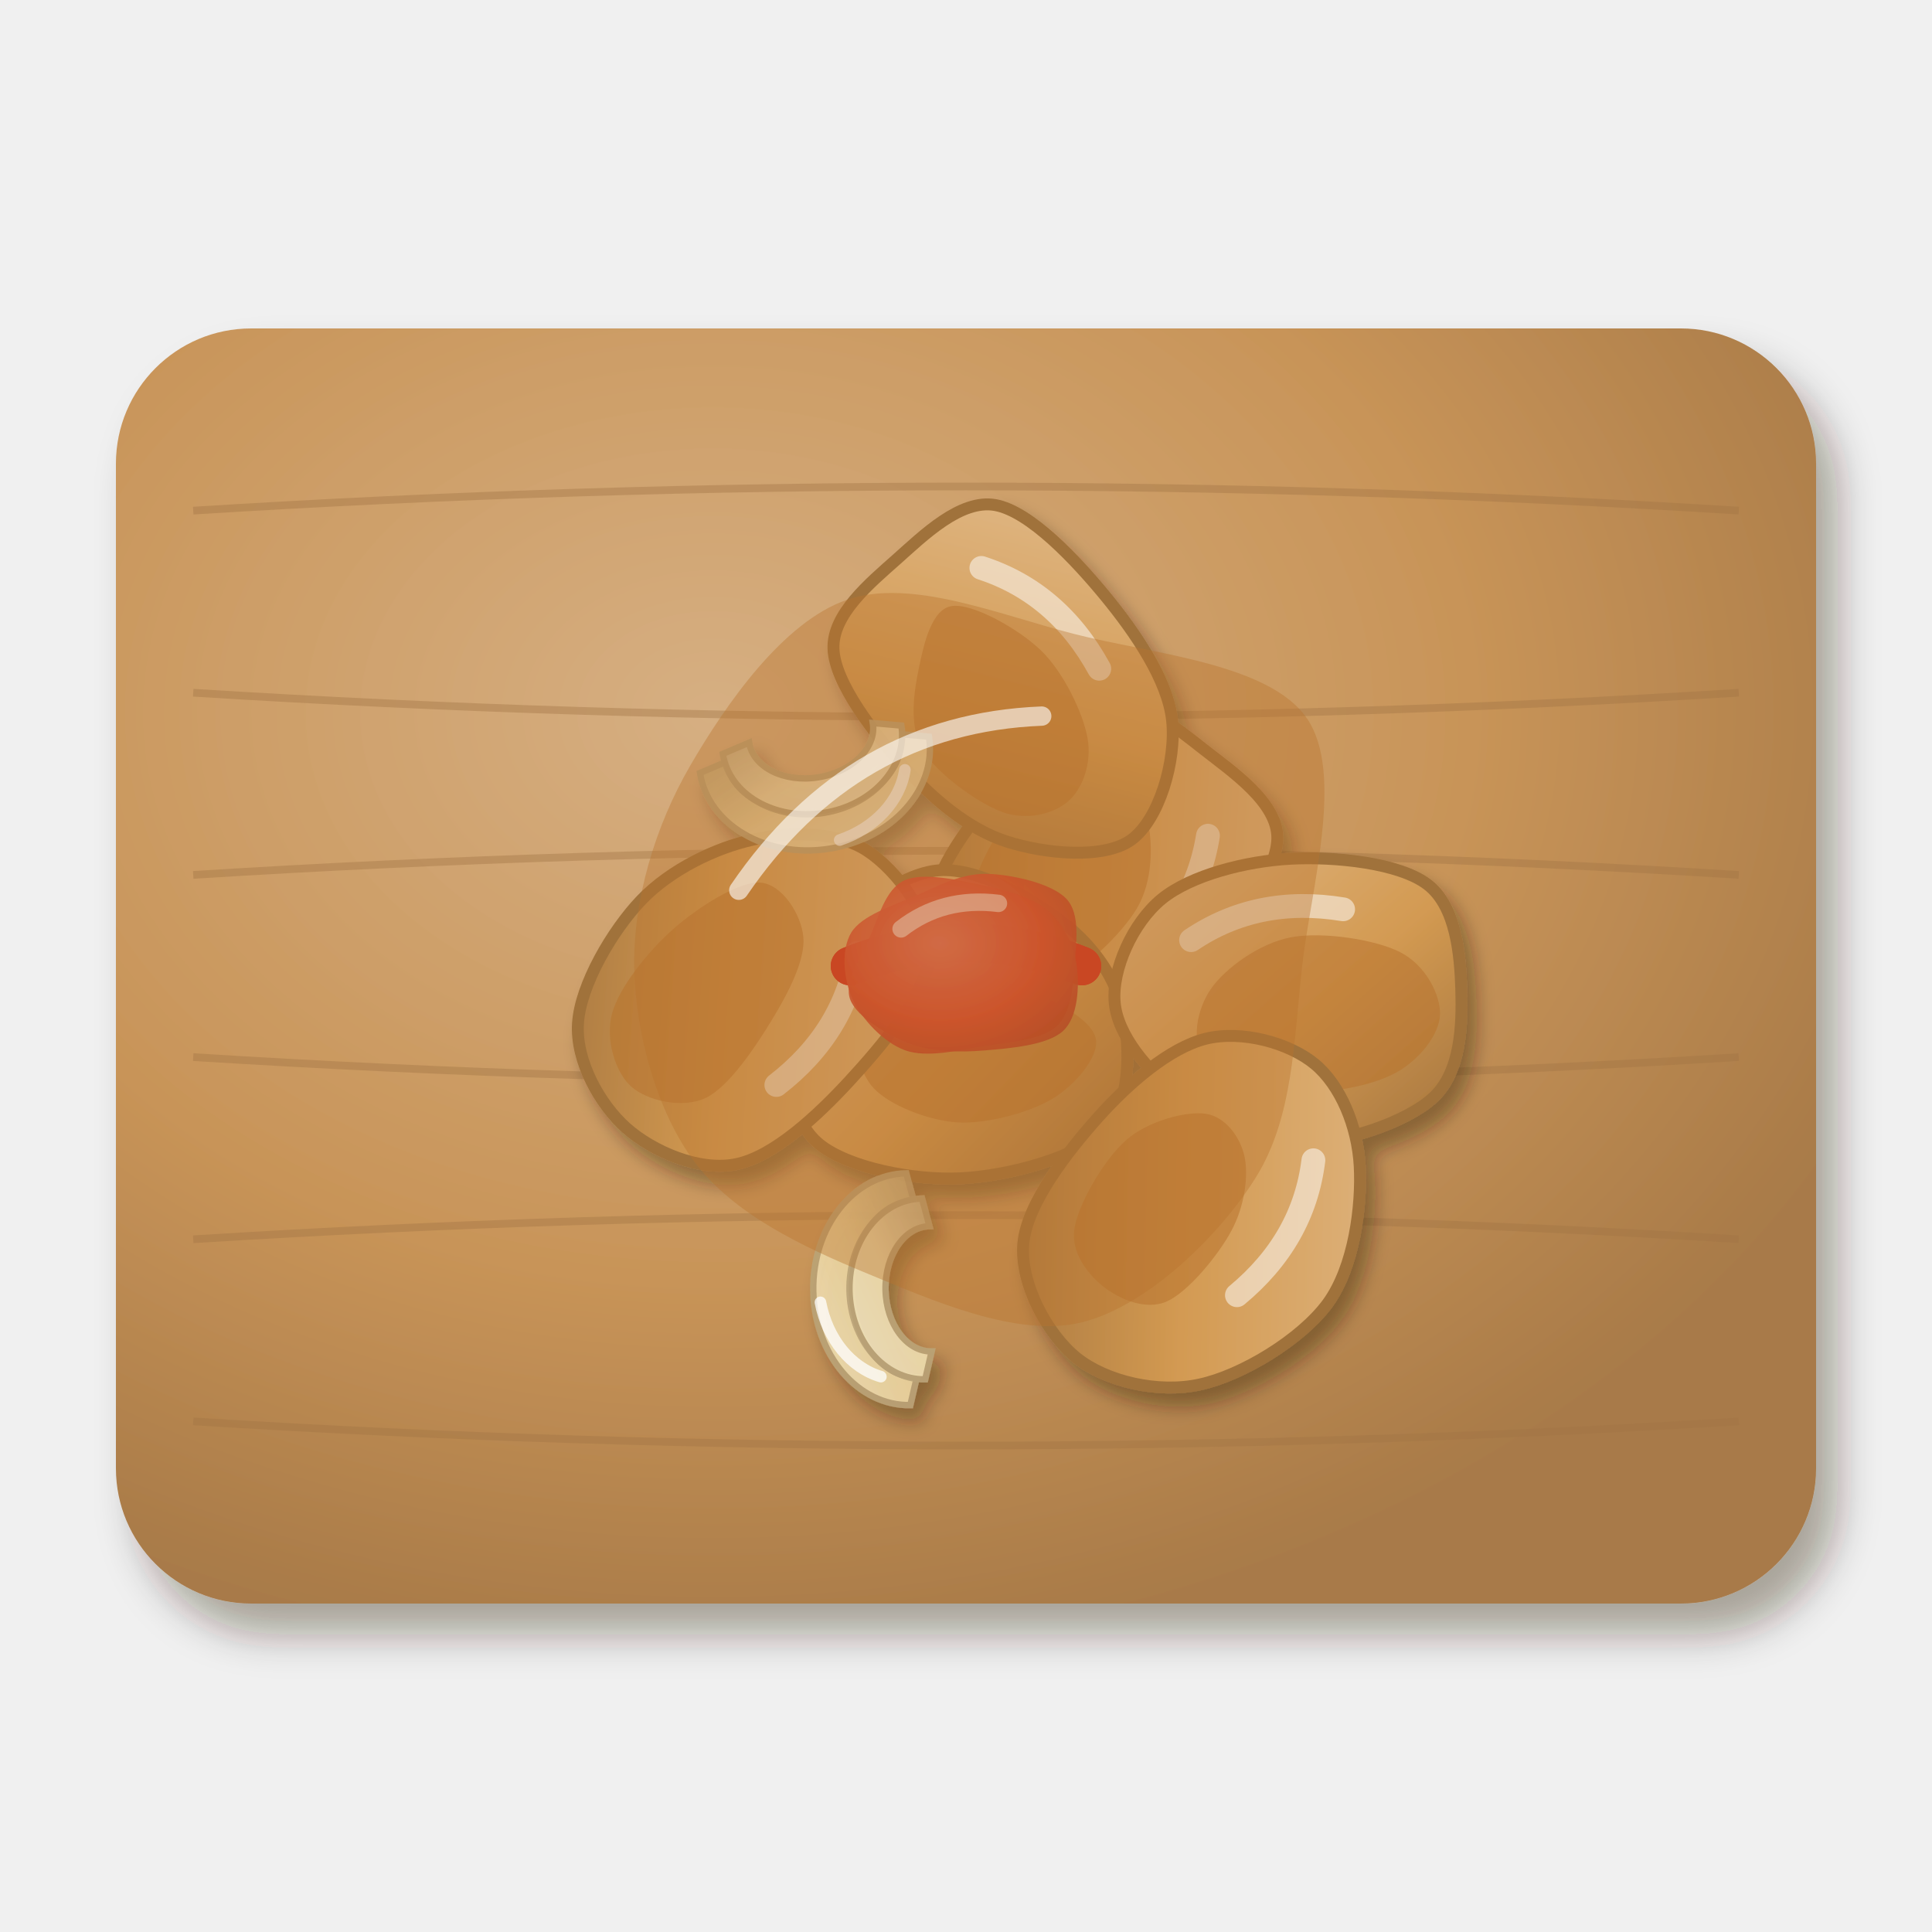
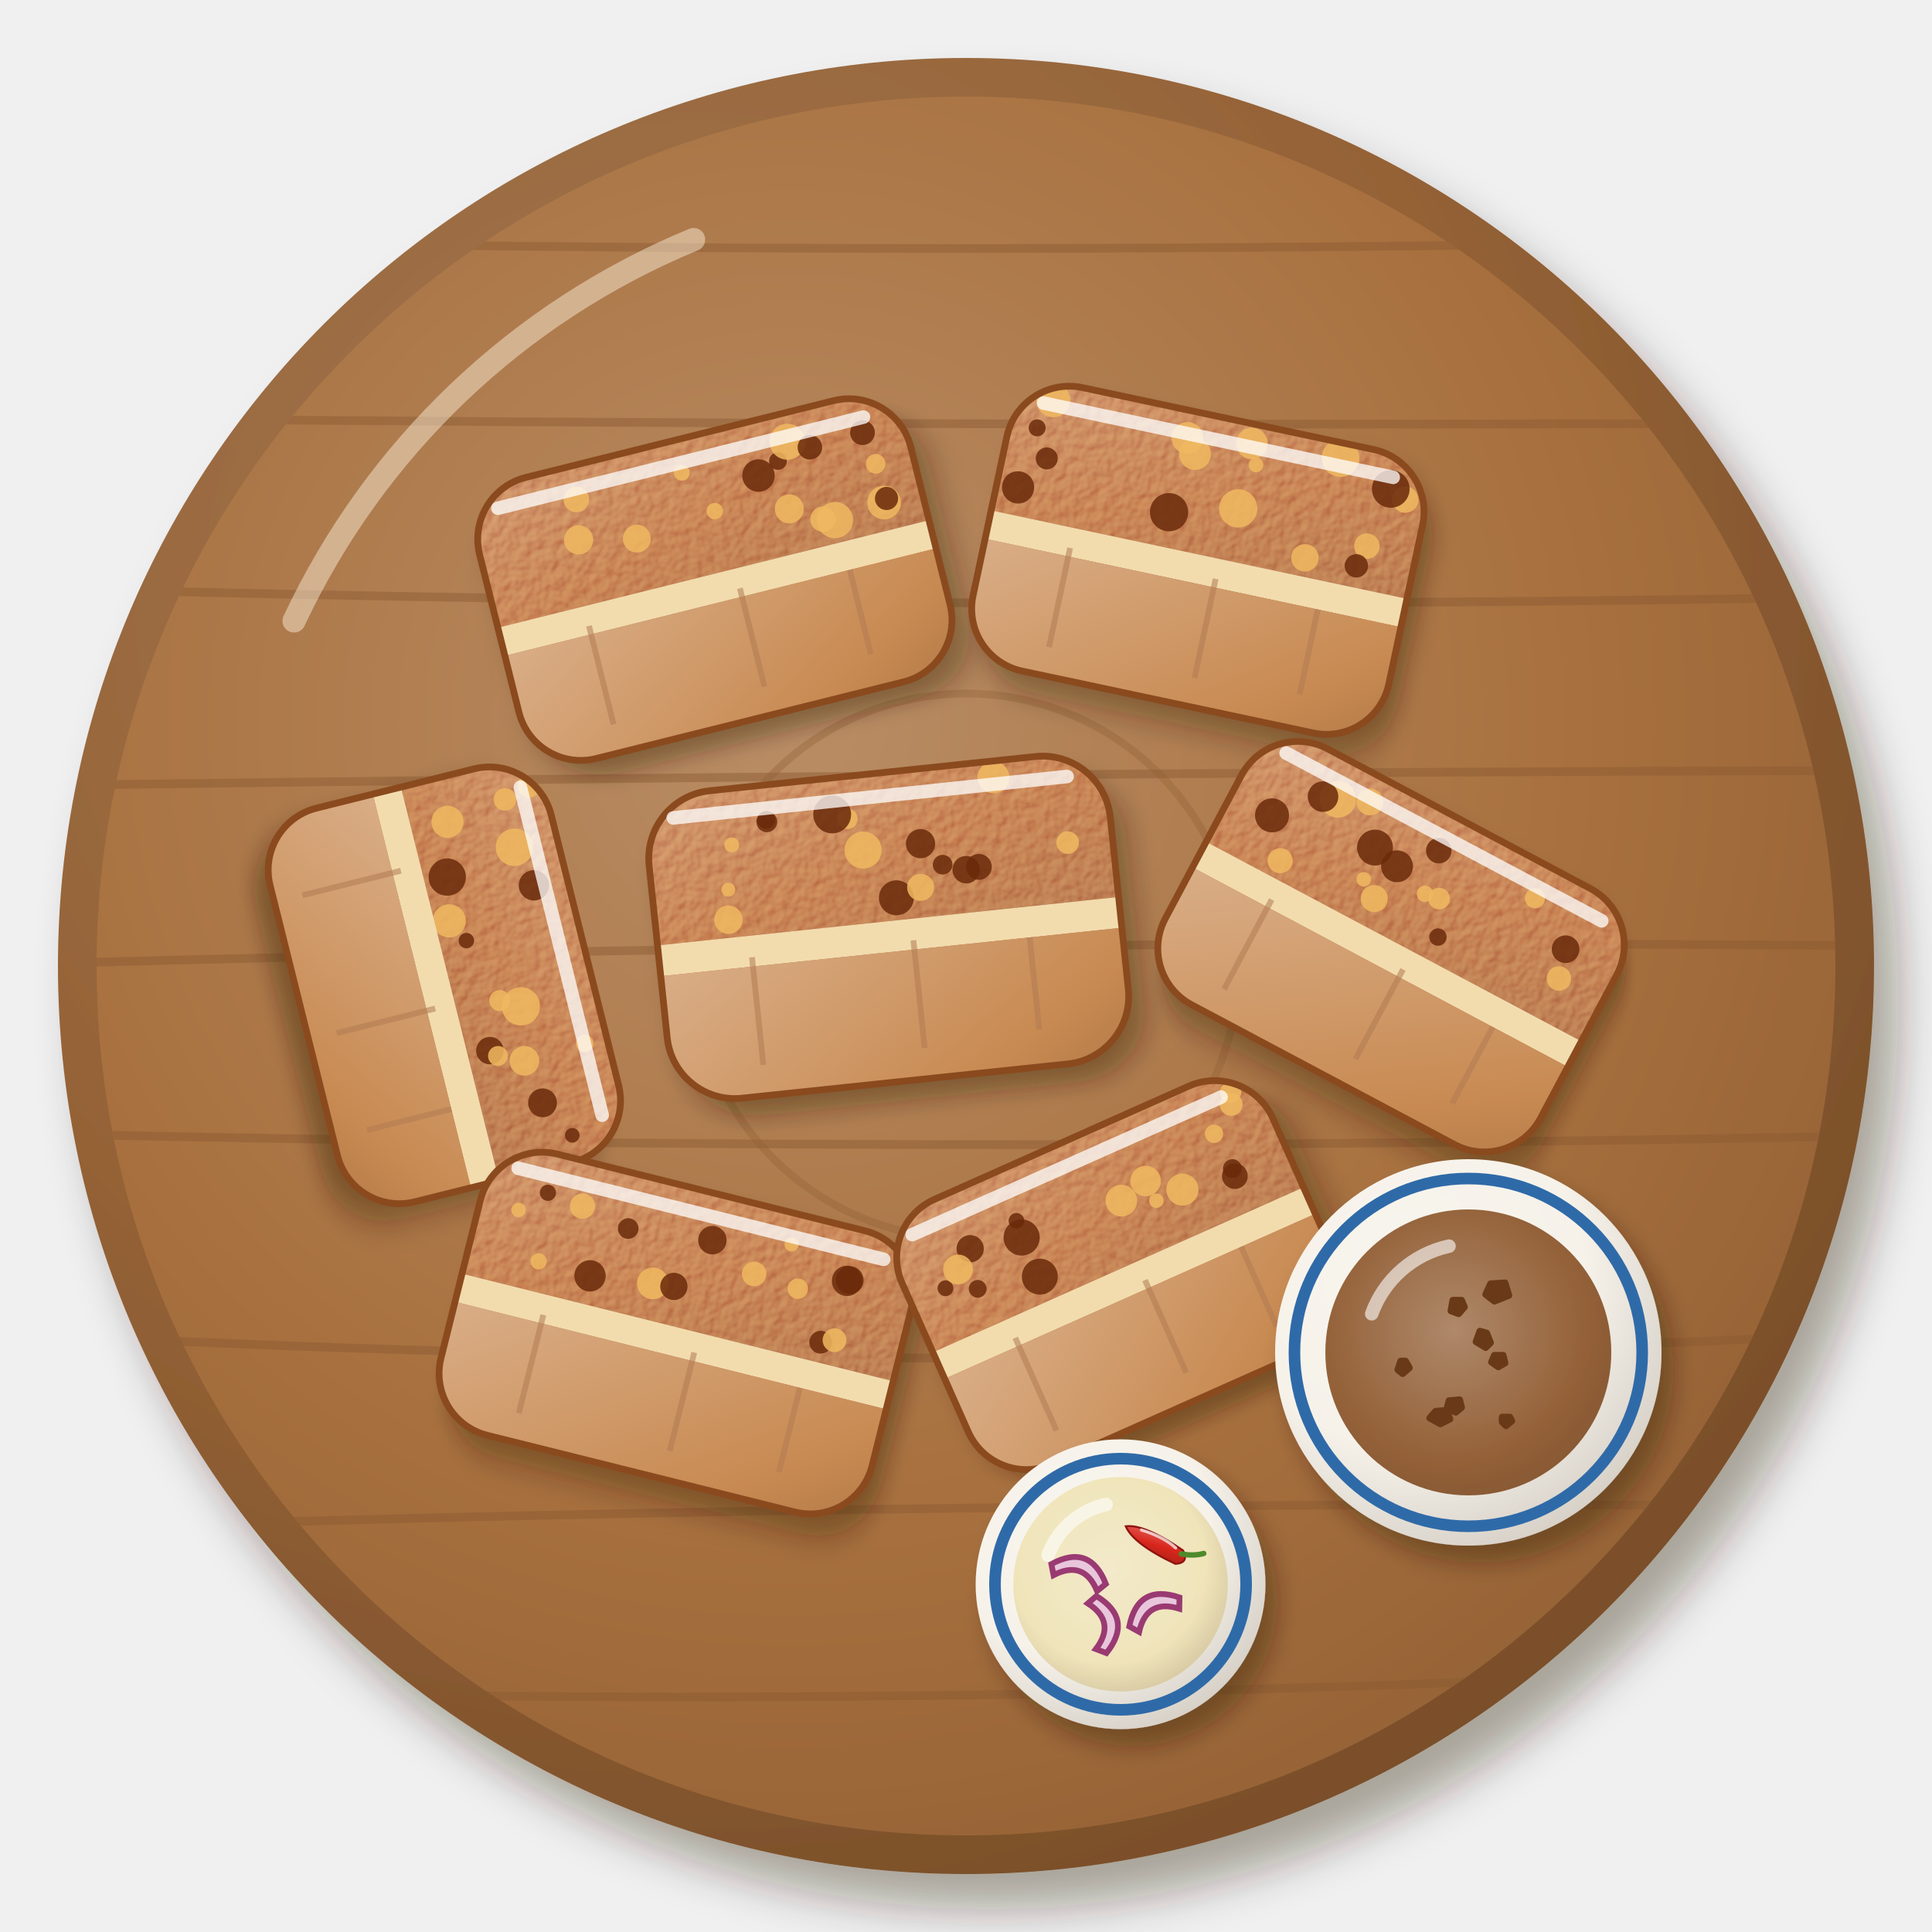
<svg xmlns="http://www.w3.org/2000/svg" viewBox="0 0 200 200" width="400" height="400">
  <defs>
-     <filter id="ph_lechon_kawali-1" x="-30%" y="-30%" width="160%" height="160%">
-       <feDropShadow dx="2.24" dy="3.2" stdDeviation="2.08" flood-color="#2b1607" flood-opacity=".36" />
+     <filter id="ph_lechon_kawali-2" x="-30%" y="-30%" width="160%" height="160%">
+       <feDropShadow dx="2.52" dy="3.6" stdDeviation="2.34" flood-color="#2b1607" flood-opacity=".36" />
    </filter>
-     <radialGradient id="ph_lechon_kawali-2" cx="0.35" cy="0.3" r=".75">
-       <stop offset="0" stop-color="#d6af82" />
-       <stop offset=".6" stop-color="#c89458" />
-       <stop offset="1" stop-color="#a87a48" />
-     </radialGradient>
-     <filter id="ph_lechon_kawali-3" x="-30%" y="-30%" width="160%" height="160%">
-       <feDropShadow dx="0.98" dy="1.4" stdDeviation="0.91" flood-color="#2b1607" flood-opacity=".36" />
+     <radialGradient id="ph_lechon_kawali-3" cx="0.35" cy="0.3" r=".75">
+       <stop offset="0" stop-color="#a57a54" />
+       <stop offset=".6" stop-color="#956236" />
+       <stop offset="1" stop-color="#7a4f2a" />
+     </radialGradient>
+     <radialGradient id="ph_lechon_kawali-4" cx="0.4" cy="0.36" r=".75">
+       <stop offset="0" stop-color="#b98d65" />
+       <stop offset=".6" stop-color="#a8703e" />
+       <stop offset="1" stop-color="#915f34" />
+     </radialGradient>
+     <filter id="ph_lechon_kawali-6" x="-30%" y="-30%" width="160%" height="160%">
+       <feDropShadow dx="1.4" dy="2" stdDeviation="1.3" flood-color="#2b1607" flood-opacity=".36" />
    </filter>
-     <linearGradient id="ph_lechon_kawali-4" x1="0" y1="0" x2="1" y2="1">
-       <stop offset="0" stop-color="#e0b886" />
-       <stop offset=".55" stop-color="#d39a52" />
-       <stop offset="1" stop-color="#a4743d" />
+     <linearGradient id="ph_lechon_kawali-7" x1="0" y1="0" x2="1" y2="1">
+       <stop offset="0" stop-color="#d29a76" />
+       <stop offset=".55" stop-color="#b4561a" />
+       <stop offset="1" stop-color="#843f13" />
    </linearGradient>
-     <linearGradient id="ph_lechon_kawali-5" x1="0" y1="0" x2="1" y2="1">
-       <stop offset="0" stop-color="#f0e0ba" />
-       <stop offset=".55" stop-color="#ead39c" />
-       <stop offset="1" stop-color="#c4ad7e" />
+     <filter id="ph_lechon_kawali-8" x="-10%" y="-10%" width="120%" height="120%">
+       <feTurbulence type="fractalNoise" baseFrequency="0.9" numOctaves="2" seed="7" result="n" />
+       <feDiffuseLighting in="n" surfaceScale="2.2" lighting-color="#fff" result="l">
+         <feDistantLight azimuth="225" elevation="48" />
+       </feDiffuseLighting>
+       <feComposite in="l" in2="SourceAlpha" operator="in" result="m" />
+       <feBlend in="m" in2="SourceGraphic" mode="soft-light" result="b" />
+       <feComposite in="b" in2="SourceAlpha" operator="in" />
+     </filter>
+     <linearGradient id="ph_lechon_kawali-9" x1="0" y1="0" x2="1" y2="1">
+       <stop offset="0" stop-color="#d9ad86" />
+       <stop offset=".55" stop-color="#c88a52" />
+       <stop offset="1" stop-color="#916137" />
    </linearGradient>
-     <linearGradient id="ph_lechon_kawali-6" x1="0" y1="0" x2="1" y2="1">
-       <stop offset="0" stop-color="#f2e5c4" />
-       <stop offset=".55" stop-color="#eddaab" />
-       <stop offset="1" stop-color="#c6b28a" />
+     <filter id="ph_lechon_kawali-16" x="-30%" y="-30%" width="160%" height="160%">
+       <feDropShadow dx="1.26" dy="1.8" stdDeviation="1.17" flood-color="#2b1607" flood-opacity=".36" />
+     </filter>
+     <radialGradient id="ph_lechon_kawali-17" cx="0.35" cy="0.3" r=".75">
+       <stop offset="0" stop-color="#f8f5ee" />
+       <stop offset=".6" stop-color="#f6f2ea" />
+       <stop offset="1" stop-color="#d7d1c8" />
+     </radialGradient>
+     <radialGradient id="ph_lechon_kawali-18" cx="0.45" cy="0.42" r=".75">
+       <stop offset="0" stop-color="#a77d5c" />
+       <stop offset=".6" stop-color="#8a5226" />
+       <stop offset="1" stop-color="#72431e" />
+     </radialGradient>
+     <radialGradient id="ph_lechon_kawali-19" cx="0.45" cy="0.42" r=".75">
+       <stop offset="0" stop-color="#f3e9c7" />
+       <stop offset=".6" stop-color="#efe2b4" />
+       <stop offset="1" stop-color="#beaf89" />
+     </radialGradient>
+     <linearGradient id="ph_lechon_kawali-20" x1="0" y1="0" x2="1" y2="1">
+       <stop offset="0" stop-color="#e46760" />
+       <stop offset=".55" stop-color="#d8261c" />
+       <stop offset="1" stop-color="#ad2217" />
    </linearGradient>
-     <radialGradient id="ph_lechon_kawali-7" cx="0.4" cy="0.38" r=".75">
-       <stop offset="0" stop-color="#e06655" />
-       <stop offset=".6" stop-color="#d8402a" />
-       <stop offset="1" stop-color="#b23622" />
-     </radialGradient>
  </defs>
-   <g filter="url(#ph_lechon_kawali-1)">
-     <rect x="12" y="34" width="176" height="132" rx="14" fill="url(#ph_lechon_kawali-2)" />
-   </g>
-   <path d="M20,52.86 Q100,47.86 180,52.86" stroke="#a17444" stroke-width=".8" fill="none" opacity=".4" />
-   <path d="M20,71.71 Q100,76.71 180,71.71" stroke="#a17444" stroke-width=".8" fill="none" opacity=".4" />
-   <path d="M20,90.57 Q100,85.57 180,90.57" stroke="#a17444" stroke-width=".8" fill="none" opacity=".4" />
-   <path d="M20,109.43 Q100,114.43 180,109.43" stroke="#a17444" stroke-width=".8" fill="none" opacity=".4" />
-   <path d="M20,128.29 Q100,123.29 180,128.29" stroke="#a17444" stroke-width=".8" fill="none" opacity=".4" />
-   <path d="M20,147.14 Q100,152.14 180,147.14" stroke="#a17444" stroke-width=".8" fill="none" opacity=".4" />
-   <g filter="url(#ph_lechon_kawali-3)">
-     <g transform="translate(113.47 90.44) rotate(131) scale(1.76)">
-       <path d="M10.23,0C10.28,1.98 9.44,4.79 7.73,6.05C6.03,7.31 2.6,7.55 0,7.57C-2.6,7.59 -6.28,7.44 -7.9,6.18C-9.51,4.92 -9.56,2.15 -9.67,0C-9.78,-2.15 -10.16,-5.34 -8.55,-6.69C-6.94,-8.05 -2.67,-8.27 0,-8.13C2.67,-7.99 5.78,-7.21 7.48,-5.86C9.19,-4.5 10.19,-1.98 10.23,0Z" fill="url(#ph_lechon_kawali-4)" stroke="#a0723b" stroke-width=".7" />
-       <path d="M7.44,1.4C7.35,2.58 7.01,3.96 5.76,4.72C4.51,5.48 1.82,6.18 -0.04,5.98C-1.91,5.79 -4.72,4.61 -5.42,3.55C-6.12,2.49 -5.14,0.73 -4.24,-0.39C-3.34,-1.51 -1.8,-2.82 -0.03,-3.15C1.73,-3.48 5.09,-3.14 6.34,-2.38C7.58,-1.62 7.54,0.22 7.44,1.4Z" fill="#b8732e" opacity=".55" />
-       <path d="M-6,-3.5 Q-2,-6 3,-5" stroke="#fff" stroke-width="1.4" fill="none" stroke-linecap="round" opacity="0.5" />
-     </g>
-     <g transform="translate(98.34 106.21) rotate(356) scale(1.76)">
-       <path d="M10.22,0C10.47,2.05 10.33,5.25 8.63,6.75C6.92,8.25 2.8,9.04 0,8.98C-2.8,8.92 -6.56,7.89 -8.16,6.39C-9.76,4.89 -9.8,1.98 -9.6,0C-9.41,-1.98 -8.59,-3.94 -6.99,-5.47C-5.39,-7 -2.35,-9.16 0,-9.18C2.35,-9.19 5.4,-7.09 7.11,-5.56C8.81,-4.03 9.97,-2.05 10.22,0Z" fill="url(#ph_lechon_kawali-4)" stroke="#a0723b" stroke-width=".7" />
-       <path d="M8.51,1.4C8.59,2.44 7.13,3.97 5.72,4.69C4.31,5.4 1.8,5.91 0.06,5.69C-1.68,5.46 -3.88,4.39 -4.73,3.34C-5.58,2.29 -5.8,0.44 -5.01,-0.63C-4.22,-1.69 -1.71,-2.89 0.01,-3.04C1.72,-3.19 3.85,-2.27 5.27,-1.53C6.69,-0.79 8.44,0.36 8.51,1.4Z" fill="#b8732e" opacity=".55" />
-       <path d="M-6,-3.5 Q-2,-6 3,-5" stroke="#fff" stroke-width="1.4" fill="none" stroke-linecap="round" opacity="0.5" />
-     </g>
-     <g transform="translate(134.07 103.11) rotate(358) scale(1.76)">
-       <path d="M9.78,0C9.77,2.08 9.58,4.78 7.95,6.22C6.32,7.66 2.5,8.77 0,8.65C-2.5,8.53 -5.3,6.97 -7.07,5.53C-8.84,4.09 -10.53,1.92 -10.62,0C-10.72,-1.92 -9.41,-4.63 -7.64,-5.98C-5.87,-7.32 -2.61,-8.03 0,-8.08C2.61,-8.13 6.39,-7.62 8.02,-6.28C9.65,-4.93 9.79,-2.08 9.78,0Z" fill="url(#ph_lechon_kawali-4)" stroke="#a0723b" stroke-width=".7" />
-       <path d="M8.48,1.4C8.39,2.58 7.16,4.02 5.76,4.72C4.36,5.42 1.95,5.8 0.09,5.61C-1.77,5.41 -4.58,4.59 -5.42,3.55C-6.25,2.52 -5.81,0.57 -4.93,-0.6C-4.05,-1.77 -2.01,-3.17 -0.14,-3.46C1.73,-3.75 4.86,-3.16 6.29,-2.35C7.73,-1.54 8.56,0.22 8.48,1.4Z" fill="#b8732e" opacity=".55" />
-       <path d="M-6,-3.5 Q-2,-6 3,-5" stroke="#fff" stroke-width="1.4" fill="none" stroke-linecap="round" opacity="0.5" />
-     </g>
-     <g transform="translate(77.19 102.56) rotate(131) scale(1.76)">
-       <path d="M10.7,0C10.68,2.08 9.69,4.84 7.91,6.19C6.13,7.55 2.49,8.25 0,8.13C-2.49,8.01 -5.2,6.84 -7.01,5.49C-8.83,4.14 -10.63,2.05 -10.9,0C-11.18,-2.05 -10.48,-5.43 -8.67,-6.78C-6.85,-8.13 -2.78,-8.17 0,-8.09C2.78,-8.01 6.26,-7.64 8.04,-6.29C9.82,-4.95 10.72,-2.08 10.7,0Z" fill="url(#ph_lechon_kawali-4)" stroke="#a0723b" stroke-width=".7" />
-       <path d="M8.67,1.4C8.65,2.63 7.6,4.35 6.17,5.05C4.74,5.75 2.02,5.85 0.09,5.6C-1.83,5.35 -4.57,4.55 -5.36,3.53C-6.14,2.51 -5.54,0.47 -4.6,-0.5C-3.66,-1.47 -1.54,-1.98 0.28,-2.29C2.09,-2.6 4.91,-2.97 6.31,-2.36C7.71,-1.74 8.7,0.17 8.67,1.4Z" fill="#b8732e" opacity=".55" />
-       <path d="M-6,-3.5 Q-2,-6 3,-5" stroke="#fff" stroke-width="1.4" fill="none" stroke-linecap="round" opacity="0.5" />
-     </g>
-     <g transform="translate(103.66 70.84) rotate(50) scale(1.76)">
-       <path d="M11.92,0C11.79,2 9.28,4.45 7.29,5.7C5.3,6.96 2.54,7.43 0,7.51C-2.54,7.6 -6.35,7.47 -7.95,6.22C-9.55,4.97 -9.53,2.12 -9.59,0C-9.65,-2.12 -9.9,-5.16 -8.31,-6.5C-6.71,-7.84 -2.73,-8.05 0,-8.02C2.73,-7.99 6.1,-7.66 8.08,-6.33C10.07,-4.99 12.05,-2 11.92,0Z" fill="url(#ph_lechon_kawali-4)" stroke="#a0723b" stroke-width=".7" />
-       <path d="M7.8,1.4C7.83,2.5 7.13,4 5.82,4.77C4.51,5.54 1.56,6.3 -0.06,6.02C-1.67,5.73 -2.98,4.2 -3.87,3.08C-4.76,1.95 -6.04,0.28 -5.39,-0.74C-4.75,-1.77 -1.85,-2.88 0,-3.07C1.84,-3.25 4.38,-2.6 5.68,-1.85C6.98,-1.11 7.78,0.3 7.8,1.4Z" fill="#b8732e" opacity=".55" />
-       <path d="M-6,-3.5 Q-2,-6 3,-5" stroke="#fff" stroke-width="1.4" fill="none" stroke-linecap="round" opacity="0.5" />
-     </g>
-     <g transform="translate(124.53 124.44) rotate(129) scale(1.76)">
-       <path d="M11.8,0C11.81,2.22 10.5,5.36 8.54,6.68C6.57,8 2.68,8.06 0,7.93C-2.68,7.8 -5.82,7.24 -7.57,5.92C-9.31,4.6 -10.47,1.96 -10.45,0C-10.43,-1.96 -9.19,-4.26 -7.45,-5.83C-5.71,-7.4 -2.65,-9.31 0,-9.45C2.65,-9.58 6.49,-8.19 8.45,-6.61C10.42,-5.04 11.78,-2.22 11.8,0Z" fill="url(#ph_lechon_kawali-4)" stroke="#a0723b" stroke-width=".7" />
-       <path d="M7.55,1.4C7.56,2.55 7.23,4.16 5.98,4.89C4.72,5.63 1.7,6.1 0.02,5.81C-1.67,5.52 -3.52,4.16 -4.13,3.16C-4.74,2.15 -4.36,0.72 -3.63,-0.2C-2.9,-1.12 -1.34,-2.06 0.25,-2.36C1.84,-2.67 4.67,-2.65 5.89,-2.02C7.1,-1.39 7.53,0.25 7.55,1.4Z" fill="#b8732e" opacity=".55" />
-       <path d="M-6,-3.5 Q-2,-6 3,-5" stroke="#fff" stroke-width="1.4" fill="none" stroke-linecap="round" opacity="0.5" />
-     </g>
-     <g transform="translate(84.69 80.51) rotate(171) scale(1.2)">
-       <path d="M-10,2 A10,8.2 0 0 1 10,2 L7.6,2.6 A7.6,5.472 0 0 0 -7.6,2.6Z" fill="url(#ph_lechon_kawali-5)" stroke="#baa377" stroke-width=".55" opacity=".9" />
-       <path d="M-7.8,3.32 A7.8,6.396 0 0 1 7.8,3.32 L5.4,3.92 A5.4,3.888 0 0 0 -5.4,3.92Z" fill="url(#ph_lechon_kawali-6)" stroke="#baa377" stroke-width=".55" opacity=".9" />
-       <path d="M-7.5,-.5 A8.5,7 0 0 1 -1,-5.6" stroke="#fff" stroke-width="1" fill="none" stroke-linecap="round" opacity=".75" />
-     </g>
-     <g transform="translate(91.63 133.5) rotate(269) scale(1.2)">
-       <path d="M-10,2 A10,8.2 0 0 1 10,2 L7.6,2.6 A7.6,5.472 0 0 0 -7.6,2.6Z" fill="url(#ph_lechon_kawali-5)" stroke="#baa377" stroke-width=".55" opacity=".9" />
-       <path d="M-7.8,3.32 A7.8,6.396 0 0 1 7.8,3.32 L5.4,3.92 A5.4,3.888 0 0 0 -5.4,3.92Z" fill="url(#ph_lechon_kawali-6)" stroke="#baa377" stroke-width=".55" opacity=".9" />
-       <path d="M-7.5,-.5 A8.5,7 0 0 1 -1,-5.6" stroke="#fff" stroke-width="1" fill="none" stroke-linecap="round" opacity=".75" />
-     </g>
-     <g transform="translate(100 100)">
-       <path d="M-12,0 Q0,-4.8 12,0" stroke="#d42a1c" stroke-width="4" fill="none" stroke-linecap="round" />
-     </g>
-     <g transform="translate(100 100)">
-       <path d="M-12,0 Q0,-4.8 12,0" stroke="#d42a1c" stroke-width="4" fill="none" stroke-linecap="round" />
-     </g>
-     <path transform="translate(100 100)" d="M11.22,0C11.05,2.21 10.92,4.89 9.35,6.28C7.79,7.66 4.44,7.9 1.83,8.31C-0.78,8.72 -4.04,9.54 -6.3,8.73C-8.56,7.91 -10.82,5.45 -11.75,3.42C-12.68,1.39 -12.96,-1.68 -11.88,-3.46C-10.79,-5.24 -7.57,-6.25 -5.24,-7.26C-2.91,-8.28 -0.5,-9.58 2.1,-9.54C4.71,-9.49 8.86,-8.56 10.38,-6.97C11.9,-5.38 11.39,-2.21 11.22,0Z" fill="url(#ph_lechon_kawali-7)" opacity="0.9" />
-     <path transform="translate(100 100)" d="M-6.72,-3.84 Q-2.4,-7.2 3.36,-6.48" stroke="#fff" stroke-width="1.8" fill="none" stroke-linecap="round" opacity=".5" />
-     <path transform="translate(100 100)" d="M11.47,0C11.73,2.07 11.63,5.28 10.03,6.74C8.44,8.19 4.57,8.53 1.93,8.74C-0.71,8.96 -3.48,8.91 -5.8,8.03C-8.11,7.16 -11.28,5.31 -11.98,3.49C-12.68,1.66 -10.93,-0.85 -10,-2.91C-9.07,-4.97 -8.36,-7.95 -6.39,-8.86C-4.42,-9.76 -0.65,-8.86 1.84,-8.33C4.32,-7.81 6.9,-7.1 8.5,-5.71C10.11,-4.32 11.22,-2.07 11.47,0Z" fill="url(#ph_lechon_kawali-7)" opacity="0.9" />
-     <path transform="translate(100 100)" d="M-6.72,-3.84 Q-2.4,-7.2 3.36,-6.48" stroke="#fff" stroke-width="1.8" fill="none" stroke-linecap="round" opacity=".5" />
-   </g>
-   <path transform="translate(100 100)" d="M34.8,0C33.93,7.91 33.85,15.68 30.04,21.83C26.24,27.97 18.71,35.23 11.99,36.89C5.26,38.55 -3.66,34.54 -10.33,31.79C-17,29.04 -24.03,25.67 -28.04,20.37C-32.04,15.07 -34.26,6.85 -34.35,0C-34.43,-6.85 -32.22,-14.42 -28.55,-20.74C-24.88,-27.06 -18.94,-35.64 -12.32,-37.91C-5.7,-40.18 3.24,-36.42 11.17,-34.38C19.1,-32.33 31.35,-31.37 35.29,-25.64C39.22,-19.91 35.68,-7.91 34.8,0Z" fill="#b8742e" opacity="0.4" />
-   <path transform="translate(100 100)" d="M-23.52,-7.84 Q-11.76,-25.09 7.84,-25.87" stroke="#fff" stroke-width="2" fill="none" stroke-linecap="round" opacity=".6" />
+   <defs>
+     <clipPath id="ph_lechon_kawali-1">
+       <circle cx="100" cy="100" r="90" />
+     </clipPath>
+   </defs>
+   <g filter="url(#ph_lechon_kawali-2)">
+     <circle cx="100" cy="100" r="94" fill="url(#ph_lechon_kawali-3)" />
+   </g>
+   <circle cx="100" cy="100" r="90" fill="url(#ph_lechon_kawali-4)" />
+   <path clip-path="url(#ph_lechon_kawali-1)" d="M6,24.71 Q100,26.77 194,24.65M6,43.28 Q100,44.21 194,43.77M6,60.95 Q100,63.44 194,61.76M6,81.29 Q100,79.99 194,79.77M6,99.71 Q100,97.11 194,97.9M6,117.41 Q100,119.49 194,117.57M6,138.27 Q100,143.02 194,137.99M6,158.24 Q100,155.14 194,155.95M6,174.66 Q100,177.56 194,172.12" stroke="#895930" stroke-width=".9" fill="none" opacity=".45" />
+   <circle cx="100" cy="100" r="28.2" fill="none" stroke="#8f5e33" stroke-width=".8" opacity=".35" />
+   <path d="M30.44,64.28 A78.96,78.96 0 0 1 71.8,24.8" stroke="#fff3e0" stroke-width="2.4" fill="none" stroke-linecap="round" opacity=".45" />
+   <g transform="translate(74 60) rotate(-14)">
+     <defs>
+       <clipPath id="ph_lechon_kawali-5">
+         <rect x="-23" y="-15" width="46" height="30" rx="6.6" />
+       </clipPath>
+     </defs>
+     <g filter="url(#ph_lechon_kawali-6)">
+       <rect x="-23" y="-15" width="46" height="30" rx="6.6" fill="#b87440" />
+     </g>
+     <g clip-path="url(#ph_lechon_kawali-5)">
+       <rect x="-23" y="-15" width="46" height="14.4" fill="url(#ph_lechon_kawali-7)" />
+       <g filter="url(#ph_lechon_kawali-8)">
+         <rect x="-23" y="-15" width="46" height="14.4" fill="#c2641e" opacity=".8" />
+       </g>
+       <circle cx="18.93" cy="-3.5" r="1.74" fill="#f0b860" opacity=".85" />
+       <circle cx="-12.69" cy="-7.4" r="1.51" fill="#f0b860" opacity=".85" />
+       <circle cx="6.99" cy="-9.36" r="1.68" fill="#6a2a0a" opacity=".85" />
+       <circle cx="18.51" cy="-11.06" r="1.28" fill="#6a2a0a" opacity=".85" />
+       <circle cx="9.25" cy="-5.24" r="1.5" fill="#f0b860" opacity=".85" />
+       <circle cx="9.31" cy="-10.33" r="0.92" fill="#6a2a0a" opacity=".85" />
+       <circle cx="-0.65" cy="-11.56" r="0.82" fill="#f0b860" opacity=".85" />
+       <circle cx="-11.9" cy="-11.51" r="1.32" fill="#f0b860" opacity=".85" />
+       <circle cx="12.37" cy="-3.36" r="1.31" fill="#f0b860" opacity=".85" />
+       <circle cx="-6.81" cy="-6.07" r="1.44" fill="#f0b860" opacity=".85" />
+       <circle cx="13.55" cy="-2.97" r="1.88" fill="#f0b860" opacity=".85" />
+       <circle cx="19.05" cy="-7.6" r="1.02" fill="#f0b860" opacity=".85" />
+       <circle cx="1.71" cy="-6.88" r="0.85" fill="#f0b860" opacity=".85" />
+       <circle cx="10.74" cy="-12.03" r="1.86" fill="#f0b860" opacity=".85" />
+       <circle cx="12.86" cy="-10.91" r="1.27" fill="#6a2a0a" opacity=".85" />
+       <circle cx="19.28" cy="-3.85" r="1.2" fill="#6a2a0a" opacity=".85" />
+       <rect x="-23" y="-0.6" width="46" height="3" fill="#f2dcae" />
+       <rect x="-23" y="2.4" width="46" height="30" fill="url(#ph_lechon_kawali-9)" />
+       <path d="M-13.8,1.5 l0,10.5 M2.3,1.5 l0,10.5 M13.8,2.4 l0,9" stroke="#b07a52" stroke-width=".6" opacity=".55" />
+     </g>
+     <rect x="-23" y="-15" width="46" height="30" rx="6.6" fill="none" stroke="#8a4a1e" stroke-width=".7" />
+     <path d="M-20,-12.6 L19,-12.6" stroke="#fff" stroke-width="1.4" fill="none" stroke-linecap="round" opacity="0.75" />
+   </g>
+   <g transform="translate(124 58) rotate(12)">
+     <defs>
+       <clipPath id="ph_lechon_kawali-10">
+         <rect x="-22" y="-15" width="44" height="30" rx="6.6" />
+       </clipPath>
+     </defs>
+     <g filter="url(#ph_lechon_kawali-6)">
+       <rect x="-22" y="-15" width="44" height="30" rx="6.6" fill="#b87440" />
+     </g>
+     <g clip-path="url(#ph_lechon_kawali-10)">
+       <rect x="-22" y="-15" width="44" height="14.4" fill="url(#ph_lechon_kawali-7)" />
+       <g filter="url(#ph_lechon_kawali-8)">
+         <rect x="-22" y="-15" width="44" height="14.4" fill="#c2641e" opacity=".8" />
+       </g>
+       <circle cx="2.96" cy="-13" r="1.63" fill="#f0b860" opacity=".85" />
+       <circle cx="-18.08" cy="-13.09" r="1.76" fill="#f0b860" opacity=".85" />
+       <circle cx="-19.77" cy="-3.51" r="1.67" fill="#6a2a0a" opacity=".85" />
+       <circle cx="19.7" cy="-10.6" r="1.36" fill="#f0b860" opacity=".85" />
+       <circle cx="-3.95" cy="-4.25" r="1.98" fill="#6a2a0a" opacity=".85" />
+       <circle cx="-17.49" cy="-7.06" r="1.14" fill="#6a2a0a" opacity=".85" />
+       <circle cx="3.84" cy="-10.91" r="0.76" fill="#f0b860" opacity=".85" />
+       <circle cx="16.81" cy="-5.07" r="1.32" fill="#f0b860" opacity=".85" />
+       <circle cx="-19.12" cy="-9.95" r="0.88" fill="#6a2a0a" opacity=".85" />
+       <circle cx="2.97" cy="-6.12" r="1.98" fill="#f0b860" opacity=".85" />
+       <circle cx="18" cy="-11.38" r="1.95" fill="#6a2a0a" opacity=".85" />
+       <circle cx="10.79" cy="-2.55" r="1.42" fill="#f0b860" opacity=".85" />
+       <circle cx="-3.68" cy="-12.16" r="1.65" fill="#f0b860" opacity=".85" />
+       <circle cx="-2.57" cy="-10.7" r="1.65" fill="#f0b860" opacity=".85" />
+       <circle cx="12.25" cy="-13.42" r="1.95" fill="#f0b860" opacity=".85" />
+       <circle cx="16.17" cy="-2.85" r="1.21" fill="#6a2a0a" opacity=".85" />
+       <rect x="-22" y="-0.6" width="44" height="3" fill="#f2dcae" />
+       <rect x="-22" y="2.4" width="44" height="30" fill="url(#ph_lechon_kawali-9)" />
+       <path d="M-13.2,1.5 l0,10.5 M2.2,1.5 l0,10.5 M13.2,2.4 l0,9" stroke="#b07a52" stroke-width=".6" opacity=".55" />
+     </g>
+     <rect x="-22" y="-15" width="44" height="30" rx="6.6" fill="none" stroke="#8a4a1e" stroke-width=".7" />
+     <path d="M-19,-12.6 L18,-12.6" stroke="#fff" stroke-width="1.4" fill="none" stroke-linecap="round" opacity="0.75" />
+   </g>
+   <g transform="translate(46 102) rotate(76)">
+     <defs>
+       <clipPath id="ph_lechon_kawali-11">
+         <rect x="-21" y="-15" width="42" height="30" rx="6.6" />
+       </clipPath>
+     </defs>
+     <g filter="url(#ph_lechon_kawali-6)">
+       <rect x="-21" y="-15" width="42" height="30" rx="6.6" fill="#b87440" />
+     </g>
+     <g clip-path="url(#ph_lechon_kawali-11)">
+       <rect x="-21" y="-15" width="42" height="14.4" fill="url(#ph_lechon_kawali-7)" />
+       <g filter="url(#ph_lechon_kawali-8)">
+         <rect x="-21" y="-15" width="42" height="14.4" fill="#c2641e" opacity=".8" />
+       </g>
+       <circle cx="7.7" cy="-2.94" r="1.42" fill="#6a2a0a" opacity=".85" />
+       <circle cx="-10.8" cy="-3" r="1.93" fill="#6a2a0a" opacity=".85" />
+       <circle cx="-12.11" cy="-10.5" r="1.94" fill="#f0b860" opacity=".85" />
+       <circle cx="9.59" cy="-6.15" r="1.53" fill="#f0b860" opacity=".85" />
+       <circle cx="4.03" cy="-7.16" r="1.98" fill="#f0b860" opacity=".85" />
+       <circle cx="-7.8" cy="-11.5" r="1.57" fill="#6a2a0a" opacity=".85" />
+       <circle cx="-6.35" cy="-2.1" r="1.72" fill="#f0b860" opacity=".85" />
+       <circle cx="8.44" cy="-3.62" r="1.03" fill="#f0b860" opacity=".85" />
+       <circle cx="-17.9" cy="-13.48" r="1.2" fill="#f0b860" opacity=".85" />
+       <circle cx="18.27" cy="-9.09" r="0.76" fill="#6a2a0a" opacity=".85" />
+       <circle cx="14.26" cy="-6.92" r="1.49" fill="#6a2a0a" opacity=".85" />
+       <circle cx="-3.94" cy="-3.33" r="0.8" fill="#6a2a0a" opacity=".85" />
+       <circle cx="2.92" cy="-5.18" r="1.09" fill="#f0b860" opacity=".85" />
+       <circle cx="-16.34" cy="-4.41" r="1.66" fill="#f0b860" opacity=".85" />
+       <circle cx="-17.16" cy="-10.75" r="1.17" fill="#f0b860" opacity=".85" />
+       <circle cx="9.35" cy="-12.64" r="0.91" fill="#f0b860" opacity=".85" />
+       <rect x="-21" y="-0.6" width="42" height="3" fill="#f2dcae" />
+       <rect x="-21" y="2.4" width="42" height="30" fill="url(#ph_lechon_kawali-9)" />
+       <path d="M-12.6,1.5 l0,10.5 M2.1,1.5 l0,10.5 M12.6,2.4 l0,9" stroke="#b07a52" stroke-width=".6" opacity=".55" />
+     </g>
+     <rect x="-21" y="-15" width="42" height="30" rx="6.6" fill="none" stroke="#8a4a1e" stroke-width=".7" />
+     <path d="M-18,-12.6 L17,-12.6" stroke="#fff" stroke-width="1.4" fill="none" stroke-linecap="round" opacity="0.75" />
+   </g>
+   <g transform="translate(92 96) rotate(-6)">
+     <defs>
+       <clipPath id="ph_lechon_kawali-12">
+         <rect x="-24" y="-16" width="48" height="32" rx="7.04" />
+       </clipPath>
+     </defs>
+     <g filter="url(#ph_lechon_kawali-6)">
+       <rect x="-24" y="-16" width="48" height="32" rx="7.04" fill="#b87440" />
+     </g>
+     <g clip-path="url(#ph_lechon_kawali-12)">
+       <rect x="-24" y="-16" width="48" height="15.36" fill="url(#ph_lechon_kawali-7)" />
+       <g filter="url(#ph_lechon_kawali-8)">
+         <rect x="-24" y="-16" width="48" height="15.36" fill="#c2641e" opacity=".8" />
+       </g>
+       <circle cx="4.18" cy="-8.27" r="1.51" fill="#6a2a0a" opacity=".85" />
+       <circle cx="6.23" cy="-5.87" r="1.02" fill="#6a2a0a" opacity=".85" />
+       <circle cx="-15.27" cy="-10.19" r="0.77" fill="#f0b860" opacity=".85" />
+       <circle cx="1.11" cy="-2.96" r="1.81" fill="#6a2a0a" opacity=".85" />
+       <circle cx="-3.06" cy="-11.61" r="1.05" fill="#f0b860" opacity=".85" />
+       <circle cx="-4.6" cy="-12.24" r="1.96" fill="#6a2a0a" opacity=".85" />
+       <circle cx="9.93" cy="-5.25" r="1.34" fill="#6a2a0a" opacity=".85" />
+       <circle cx="3.72" cy="-3.77" r="1.4" fill="#f0b860" opacity=".85" />
+       <circle cx="12.4" cy="-14.31" r="1.65" fill="#f0b860" opacity=".85" />
+       <circle cx="-1.8" cy="-8.23" r="1.92" fill="#f0b860" opacity=".85" />
+       <circle cx="8.6" cy="-5.1" r="1.42" fill="#6a2a0a" opacity=".85" />
+       <circle cx="-11.41" cy="-12.19" r="1.08" fill="#6a2a0a" opacity=".85" />
+       <circle cx="-16.42" cy="-2.52" r="1.47" fill="#f0b860" opacity=".85" />
+       <circle cx="19.34" cy="-6.79" r="1.17" fill="#f0b860" opacity=".85" />
+       <circle cx="-11.45" cy="-12.38" r="0.93" fill="#6a2a0a" opacity=".85" />
+       <circle cx="-16.1" cy="-5.61" r="0.72" fill="#f0b860" opacity=".85" />
+       <rect x="-24" y="-0.64" width="48" height="3.2" fill="#f2dcae" />
+       <rect x="-24" y="2.56" width="48" height="32" fill="url(#ph_lechon_kawali-9)" />
+       <path d="M-14.4,1.6 l0,11.2 M2.4,1.6 l0,11.2 M14.4,2.56 l0,9.6" stroke="#b07a52" stroke-width=".6" opacity=".55" />
+     </g>
+     <rect x="-24" y="-16" width="48" height="32" rx="7.04" fill="none" stroke="#8a4a1e" stroke-width=".7" />
+     <path d="M-21,-13.6 L20,-13.6" stroke="#fff" stroke-width="1.4" fill="none" stroke-linecap="round" opacity="0.75" />
+   </g>
+   <g transform="translate(144 98) rotate(28)">
+     <defs>
+       <clipPath id="ph_lechon_kawali-13">
+         <rect x="-22" y="-15" width="44" height="30" rx="6.6" />
+       </clipPath>
+     </defs>
+     <g filter="url(#ph_lechon_kawali-6)">
+       <rect x="-22" y="-15" width="44" height="30" rx="6.6" fill="#b87440" />
+     </g>
+     <g clip-path="url(#ph_lechon_kawali-13)">
+       <rect x="-22" y="-15" width="44" height="14.4" fill="url(#ph_lechon_kawali-7)" />
+       <g filter="url(#ph_lechon_kawali-8)">
+         <rect x="-22" y="-15" width="44" height="14.4" fill="#c2641e" opacity=".8" />
+       </g>
+       <circle cx="3.82" cy="-3.16" r="0.9" fill="#6a2a0a" opacity=".85" />
+       <circle cx="-3.87" cy="-3.58" r="1.4" fill="#f0b860" opacity=".85" />
+       <circle cx="0.53" cy="-6.48" r="0.85" fill="#f0b860" opacity=".85" />
+       <circle cx="-14.31" cy="-2.47" r="1.3" fill="#f0b860" opacity=".85" />
+       <circle cx="10.8" cy="-11.42" r="1.04" fill="#f0b860" opacity=".85" />
+       <circle cx="-5.77" cy="-4.83" r="0.75" fill="#f0b860" opacity=".85" />
+       <circle cx="-3.36" cy="-7.64" r="1.65" fill="#6a2a0a" opacity=".85" />
+       <circle cx="-0.3" cy="-11.1" r="1.32" fill="#6a2a0a" opacity=".85" />
+       <circle cx="-17.26" cy="-6.22" r="1.76" fill="#6a2a0a" opacity=".85" />
+       <circle cx="16.08" cy="-8.25" r="1.43" fill="#6a2a0a" opacity=".85" />
+       <circle cx="16.89" cy="-5.25" r="1.27" fill="#f0b860" opacity=".85" />
+       <circle cx="-12.03" cy="-10.89" r="1.9" fill="#f0b860" opacity=".85" />
+       <circle cx="-8.96" cy="-12.2" r="1.38" fill="#f0b860" opacity=".85" />
+       <circle cx="2.06" cy="-6.73" r="1.12" fill="#f0b860" opacity=".85" />
+       <circle cx="-6.28" cy="-8.28" r="1.86" fill="#6a2a0a" opacity=".85" />
+       <circle cx="-13.51" cy="-10.41" r="1.58" fill="#6a2a0a" opacity=".85" />
+       <rect x="-22" y="-0.6" width="44" height="3" fill="#f2dcae" />
+       <rect x="-22" y="2.4" width="44" height="30" fill="url(#ph_lechon_kawali-9)" />
+       <path d="M-13.2,1.5 l0,10.5 M2.2,1.5 l0,10.5 M13.2,2.4 l0,9" stroke="#b07a52" stroke-width=".6" opacity=".55" />
+     </g>
+     <rect x="-22" y="-15" width="44" height="30" rx="6.6" fill="none" stroke="#8a4a1e" stroke-width=".7" />
+     <path d="M-19,-12.6 L18,-12.6" stroke="#fff" stroke-width="1.4" fill="none" stroke-linecap="round" opacity="0.75" />
+   </g>
+   <g transform="translate(70 138) rotate(14)">
+     <defs>
+       <clipPath id="ph_lechon_kawali-14">
+         <rect x="-23" y="-15" width="46" height="30" rx="6.6" />
+       </clipPath>
+     </defs>
+     <g filter="url(#ph_lechon_kawali-6)">
+       <rect x="-23" y="-15" width="46" height="30" rx="6.6" fill="#b87440" />
+     </g>
+     <g clip-path="url(#ph_lechon_kawali-14)">
+       <rect x="-23" y="-15" width="46" height="14.4" fill="url(#ph_lechon_kawali-7)" />
+       <g filter="url(#ph_lechon_kawali-8)">
+         <rect x="-23" y="-15" width="46" height="14.4" fill="#c2641e" opacity=".8" />
+       </g>
+       <circle cx="-18.92" cy="-8.42" r="0.75" fill="#f0b860" opacity=".85" />
+       <circle cx="-7.44" cy="-9.3" r="1.07" fill="#6a2a0a" opacity=".85" />
+       <circle cx="1.31" cy="-10.24" r="1.47" fill="#6a2a0a" opacity=".85" />
+       <circle cx="-10.09" cy="-3.59" r="1.62" fill="#6a2a0a" opacity=".85" />
+       <circle cx="-12.6" cy="-10.4" r="1.31" fill="#f0b860" opacity=".85" />
+       <circle cx="-3.59" cy="-4.41" r="1.64" fill="#f0b860" opacity=".85" />
+       <circle cx="14.74" cy="-2.7" r="1.18" fill="#6a2a0a" opacity=".85" />
+       <circle cx="15.85" cy="-9.52" r="1.57" fill="#6a2a0a" opacity=".85" />
+       <circle cx="9.37" cy="-11.79" r="0.73" fill="#f0b860" opacity=".85" />
+       <circle cx="16.1" cy="-9.66" r="1.44" fill="#6a2a0a" opacity=".85" />
+       <circle cx="-16.4" cy="-10.88" r="0.84" fill="#6a2a0a" opacity=".85" />
+       <circle cx="6.35" cy="-7.89" r="1.27" fill="#f0b860" opacity=".85" />
+       <circle cx="16.08" cy="-3.25" r="1.23" fill="#f0b860" opacity=".85" />
+       <circle cx="-1.4" cy="-4.63" r="1.41" fill="#6a2a0a" opacity=".85" />
+       <circle cx="-15.62" cy="-3.76" r="0.84" fill="#f0b860" opacity=".85" />
+       <circle cx="11.1" cy="-7.5" r="1.06" fill="#f0b860" opacity=".85" />
+       <rect x="-23" y="-0.6" width="46" height="3" fill="#f2dcae" />
+       <rect x="-23" y="2.4" width="46" height="30" fill="url(#ph_lechon_kawali-9)" />
+       <path d="M-13.8,1.5 l0,10.5 M2.3,1.5 l0,10.5 M13.8,2.4 l0,9" stroke="#b07a52" stroke-width=".6" opacity=".55" />
+     </g>
+     <rect x="-23" y="-15" width="46" height="30" rx="6.6" fill="none" stroke="#8a4a1e" stroke-width=".7" />
+     <path d="M-20,-12.6 L19,-12.6" stroke="#fff" stroke-width="1.4" fill="none" stroke-linecap="round" opacity="0.75" />
+   </g>
+   <g transform="translate(116 132) rotate(-24)">
+     <defs>
+       <clipPath id="ph_lechon_kawali-15">
+         <rect x="-21" y="-15" width="42" height="30" rx="6.6" />
+       </clipPath>
+     </defs>
+     <g filter="url(#ph_lechon_kawali-6)">
+       <rect x="-21" y="-15" width="42" height="30" rx="6.6" fill="#b87440" />
+     </g>
+     <g clip-path="url(#ph_lechon_kawali-15)">
+       <rect x="-21" y="-15" width="42" height="14.4" fill="url(#ph_lechon_kawali-7)" />
+       <g filter="url(#ph_lechon_kawali-8)">
+         <rect x="-21" y="-15" width="42" height="14.4" fill="#c2641e" opacity=".8" />
+       </g>
+       <circle cx="-7.7" cy="-3.26" r="1.86" fill="#6a2a0a" opacity=".85" />
+       <circle cx="-7.56" cy="-9.52" r="0.81" fill="#6a2a0a" opacity=".85" />
+       <circle cx="3.21" cy="-7.01" r="1.64" fill="#f0b860" opacity=".85" />
+       <circle cx="18.1" cy="-12.65" r="1.1" fill="#f0b860" opacity=".85" />
+       <circle cx="6.33" cy="-7.84" r="1.58" fill="#f0b860" opacity=".85" />
+       <circle cx="14.79" cy="-9.43" r="0.95" fill="#f0b860" opacity=".85" />
+       <circle cx="6.52" cy="-5.53" r="0.75" fill="#f0b860" opacity=".85" />
+       <circle cx="-7.77" cy="-7.72" r="1.87" fill="#6a2a0a" opacity=".85" />
+       <circle cx="15.06" cy="-5.36" r="0.98" fill="#6a2a0a" opacity=".85" />
+       <circle cx="-17.11" cy="-6.13" r="0.82" fill="#6a2a0a" opacity=".85" />
+       <circle cx="17.65" cy="-11.48" r="1.18" fill="#f0b860" opacity=".85" />
+       <circle cx="-13.11" cy="-8.83" r="1.41" fill="#6a2a0a" opacity=".85" />
+       <circle cx="14.98" cy="-4.55" r="1.33" fill="#6a2a0a" opacity=".85" />
+       <circle cx="-14.09" cy="-4.72" r="0.92" fill="#6a2a0a" opacity=".85" />
+       <circle cx="-15.13" cy="-7.38" r="1.54" fill="#f0b860" opacity=".85" />
+       <circle cx="9.45" cy="-5.48" r="1.66" fill="#f0b860" opacity=".85" />
+       <rect x="-21" y="-0.6" width="42" height="3" fill="#f2dcae" />
+       <rect x="-21" y="2.4" width="42" height="30" fill="url(#ph_lechon_kawali-9)" />
+       <path d="M-12.6,1.5 l0,10.5 M2.1,1.5 l0,10.5 M12.6,2.4 l0,9" stroke="#b07a52" stroke-width=".6" opacity=".55" />
+     </g>
+     <rect x="-21" y="-15" width="42" height="30" rx="6.6" fill="none" stroke="#8a4a1e" stroke-width=".7" />
+     <path d="M-18,-12.6 L17,-12.6" stroke="#fff" stroke-width="1.4" fill="none" stroke-linecap="round" opacity="0.75" />
+   </g>
+   <g filter="url(#ph_lechon_kawali-16)">
+     <circle cx="152" cy="140" r="20" fill="url(#ph_lechon_kawali-17)" />
+   </g>
+   <circle cx="152" cy="140" r="18" fill="none" stroke="#2f6aa8" stroke-width="1.2" />
+   <circle cx="152" cy="140" r="14.8" fill="url(#ph_lechon_kawali-18)" opacity="0.9" />
+   <path d="M142,136 A11,11 0 0 1 150,129" stroke="#fff" stroke-width="1.4" fill="none" stroke-linecap="round" opacity=".6" />
+   <path d="M156.5,147.1L155.9,147.6L155.5,147.2L155.5,146.7L156.3,146.7ZM156.2,134.1L154.7,134.7L153.8,134L154.3,132.9L155.8,132.8ZM154.3,139L153.8,139.5L152.8,138.9L153.2,137.8L153.9,138ZM150.1,146.9L149.1,147.4L148,146.8L148.6,146.1L149.7,146ZM151.6,135.3L151,136L150.2,135.7L150.4,134.6L151.3,134.6ZM145.9,141.6L145.2,142.2L144.7,141.8L145,140.9L145.5,140.9ZM155.8,141.1L155.1,141.5L154.4,141L154.7,140.3L155.6,140.3ZM151.3,145.7L150.7,146.2L149.8,145.8L150,145L151.1,144.9Z" fill="#6a3a18" stroke="#6a3a18" stroke-width=".7" stroke-linejoin="round" />
+   <g filter="url(#ph_lechon_kawali-16)">
+     <circle cx="116" cy="164" r="15" fill="url(#ph_lechon_kawali-17)" />
+   </g>
+   <circle cx="116" cy="164" r="13" fill="none" stroke="#2f6aa8" stroke-width="1.2" />
+   <circle cx="116" cy="164" r="11.1" fill="url(#ph_lechon_kawali-19)" opacity="0.9" />
+   <path d="M108.5,161 A8.25,8.25 0 0 1 114.5,155.75" stroke="#fff" stroke-width="1.4" fill="none" stroke-linecap="round" opacity=".6" />
+   <g transform="translate(116 164)">
+     <g transform="translate(-4 -2) rotate(20)">
+       <path d="M-3,1 Q0,-2.4 3,1 L2.4,2 Q0,-.6 -2.4,2Z" fill="#e8c6dc" stroke="#9a3a72" stroke-width=".6" />
+     </g>
+     <g transform="translate(3 2) rotate(-30)">
+       <path d="M-3,1 Q0,-2.4 3,1 L2.4,2 Q0,-.6 -2.4,2Z" fill="#e8c6dc" stroke="#9a3a72" stroke-width=".6" />
+     </g>
+     <g transform="translate(-1 4) rotate(80)">
+       <path d="M-3,1 Q0,-2.4 3,1 L2.4,2 Q0,-.6 -2.4,2Z" fill="#e8c6dc" stroke="#9a3a72" stroke-width=".6" />
+     </g>
+   </g>
+   <g transform="translate(120 160) rotate(30) scale(0.4)">
+     <path d="M-10,0 Q-6,-3 6,-2 Q9,0 6,2 Q-6,3 -10,0Z" fill="url(#ph_lechon_kawali-20)" stroke="#8e1410" stroke-width=".5" />
+     <path d="M6,-1 q3,-1 5,-3" stroke="#4f8a2b" stroke-width="1.4" fill="none" stroke-linecap="round" />
+     <path d="M-6,-1.2 Q0,-2.6 4,-1.6" stroke="#fff" stroke-width="0.8" fill="none" stroke-linecap="round" opacity="0.7" />
+   </g>
</svg>
